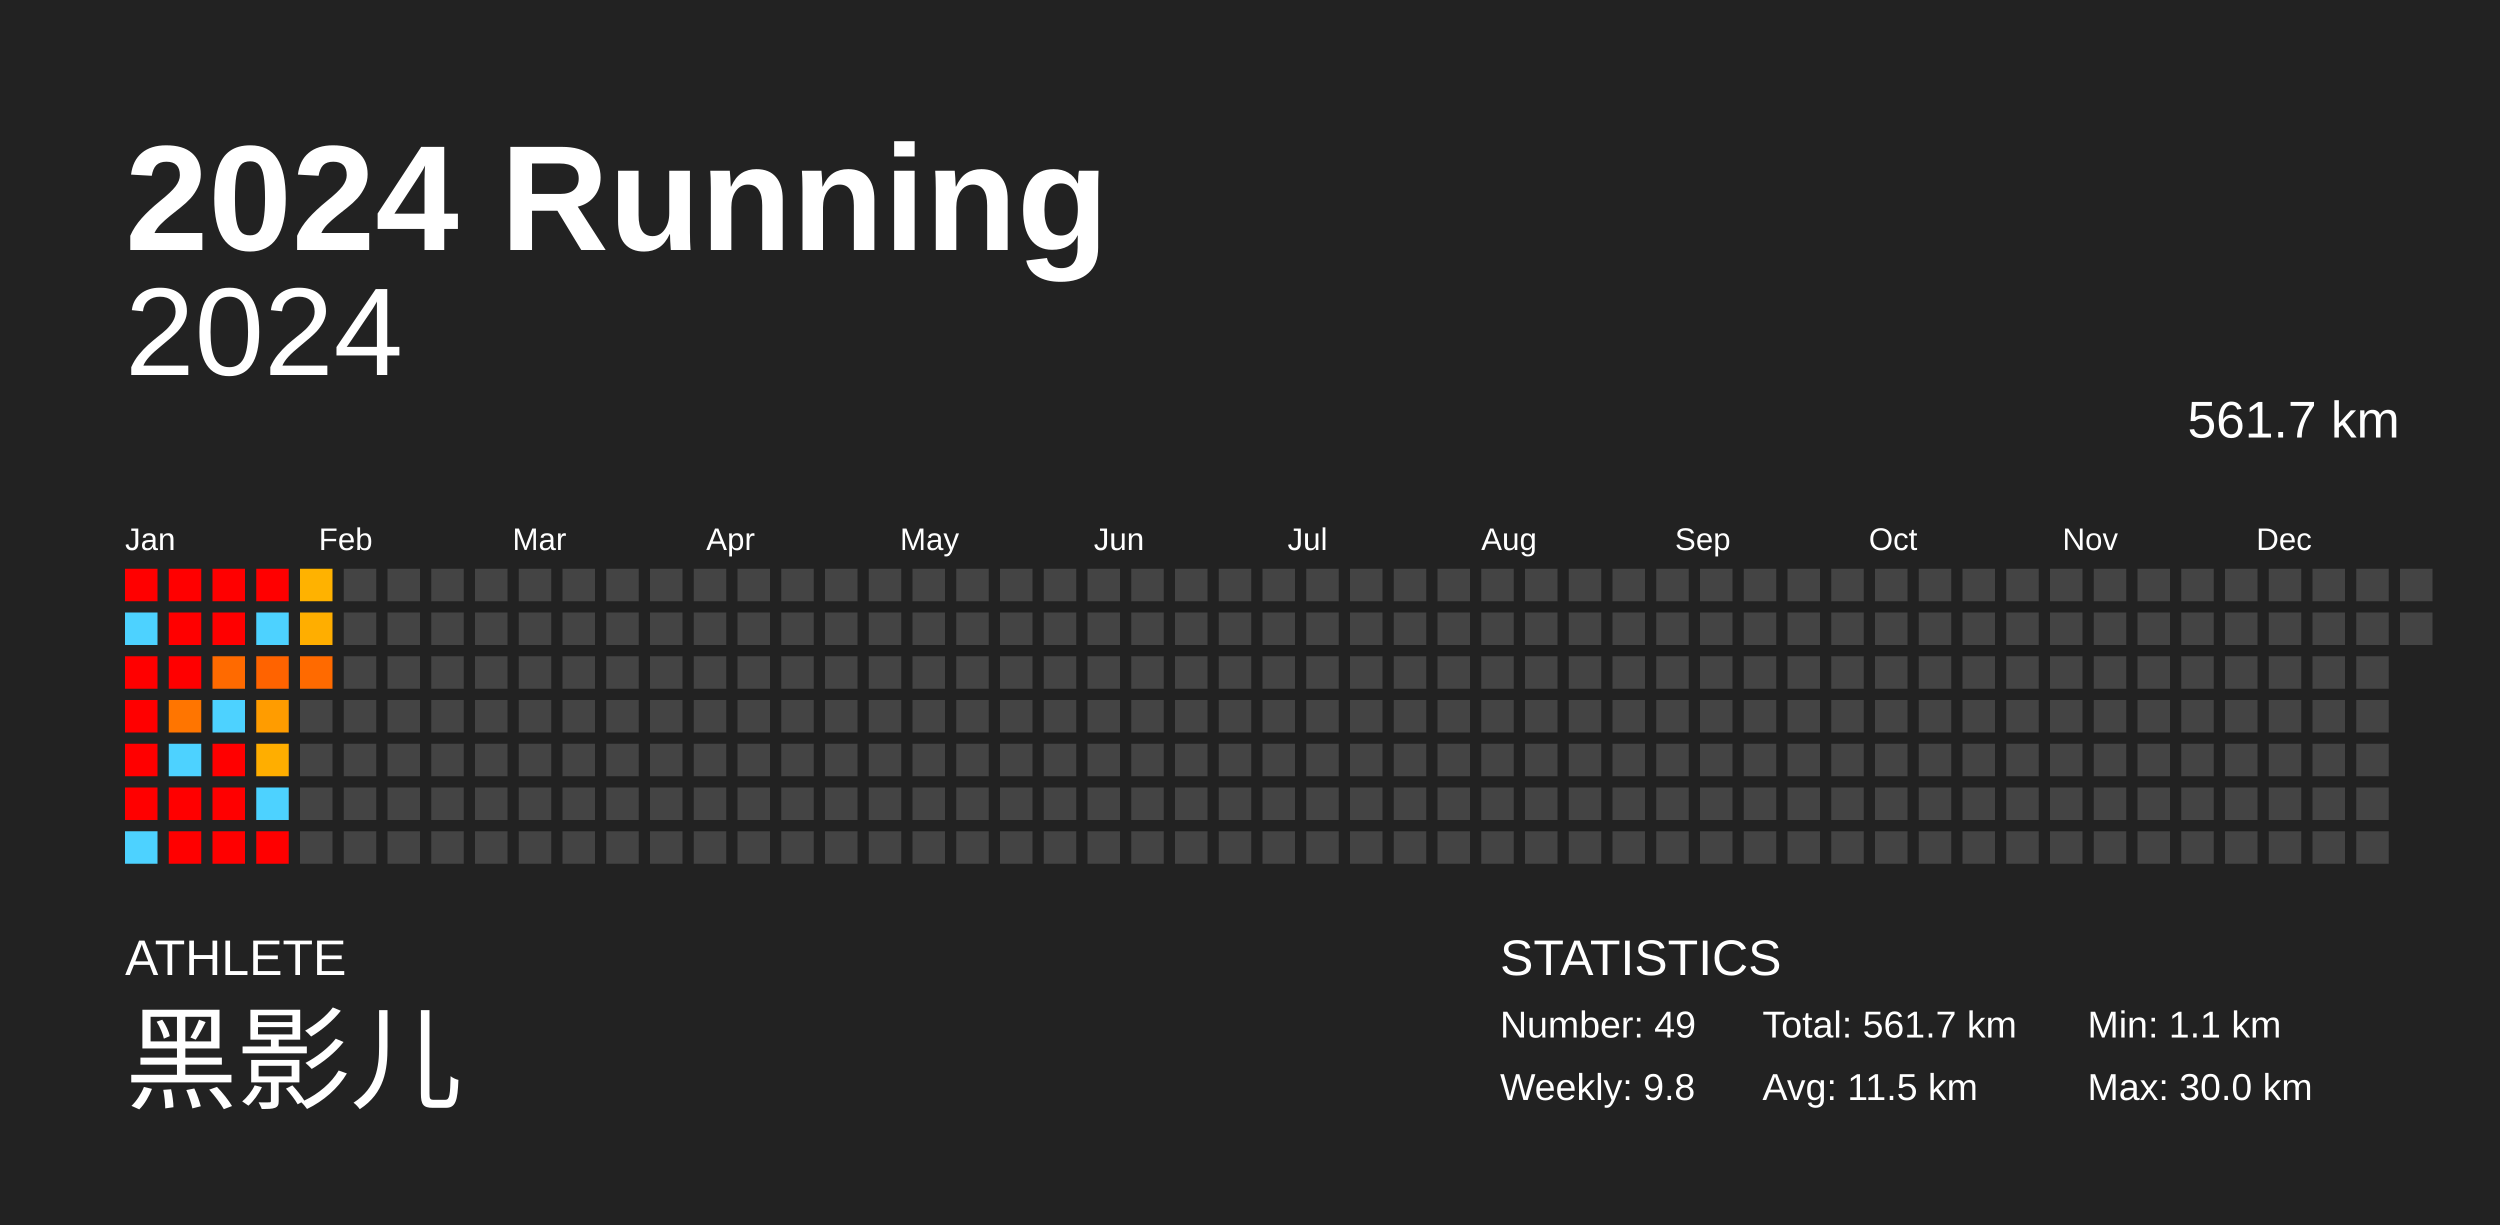
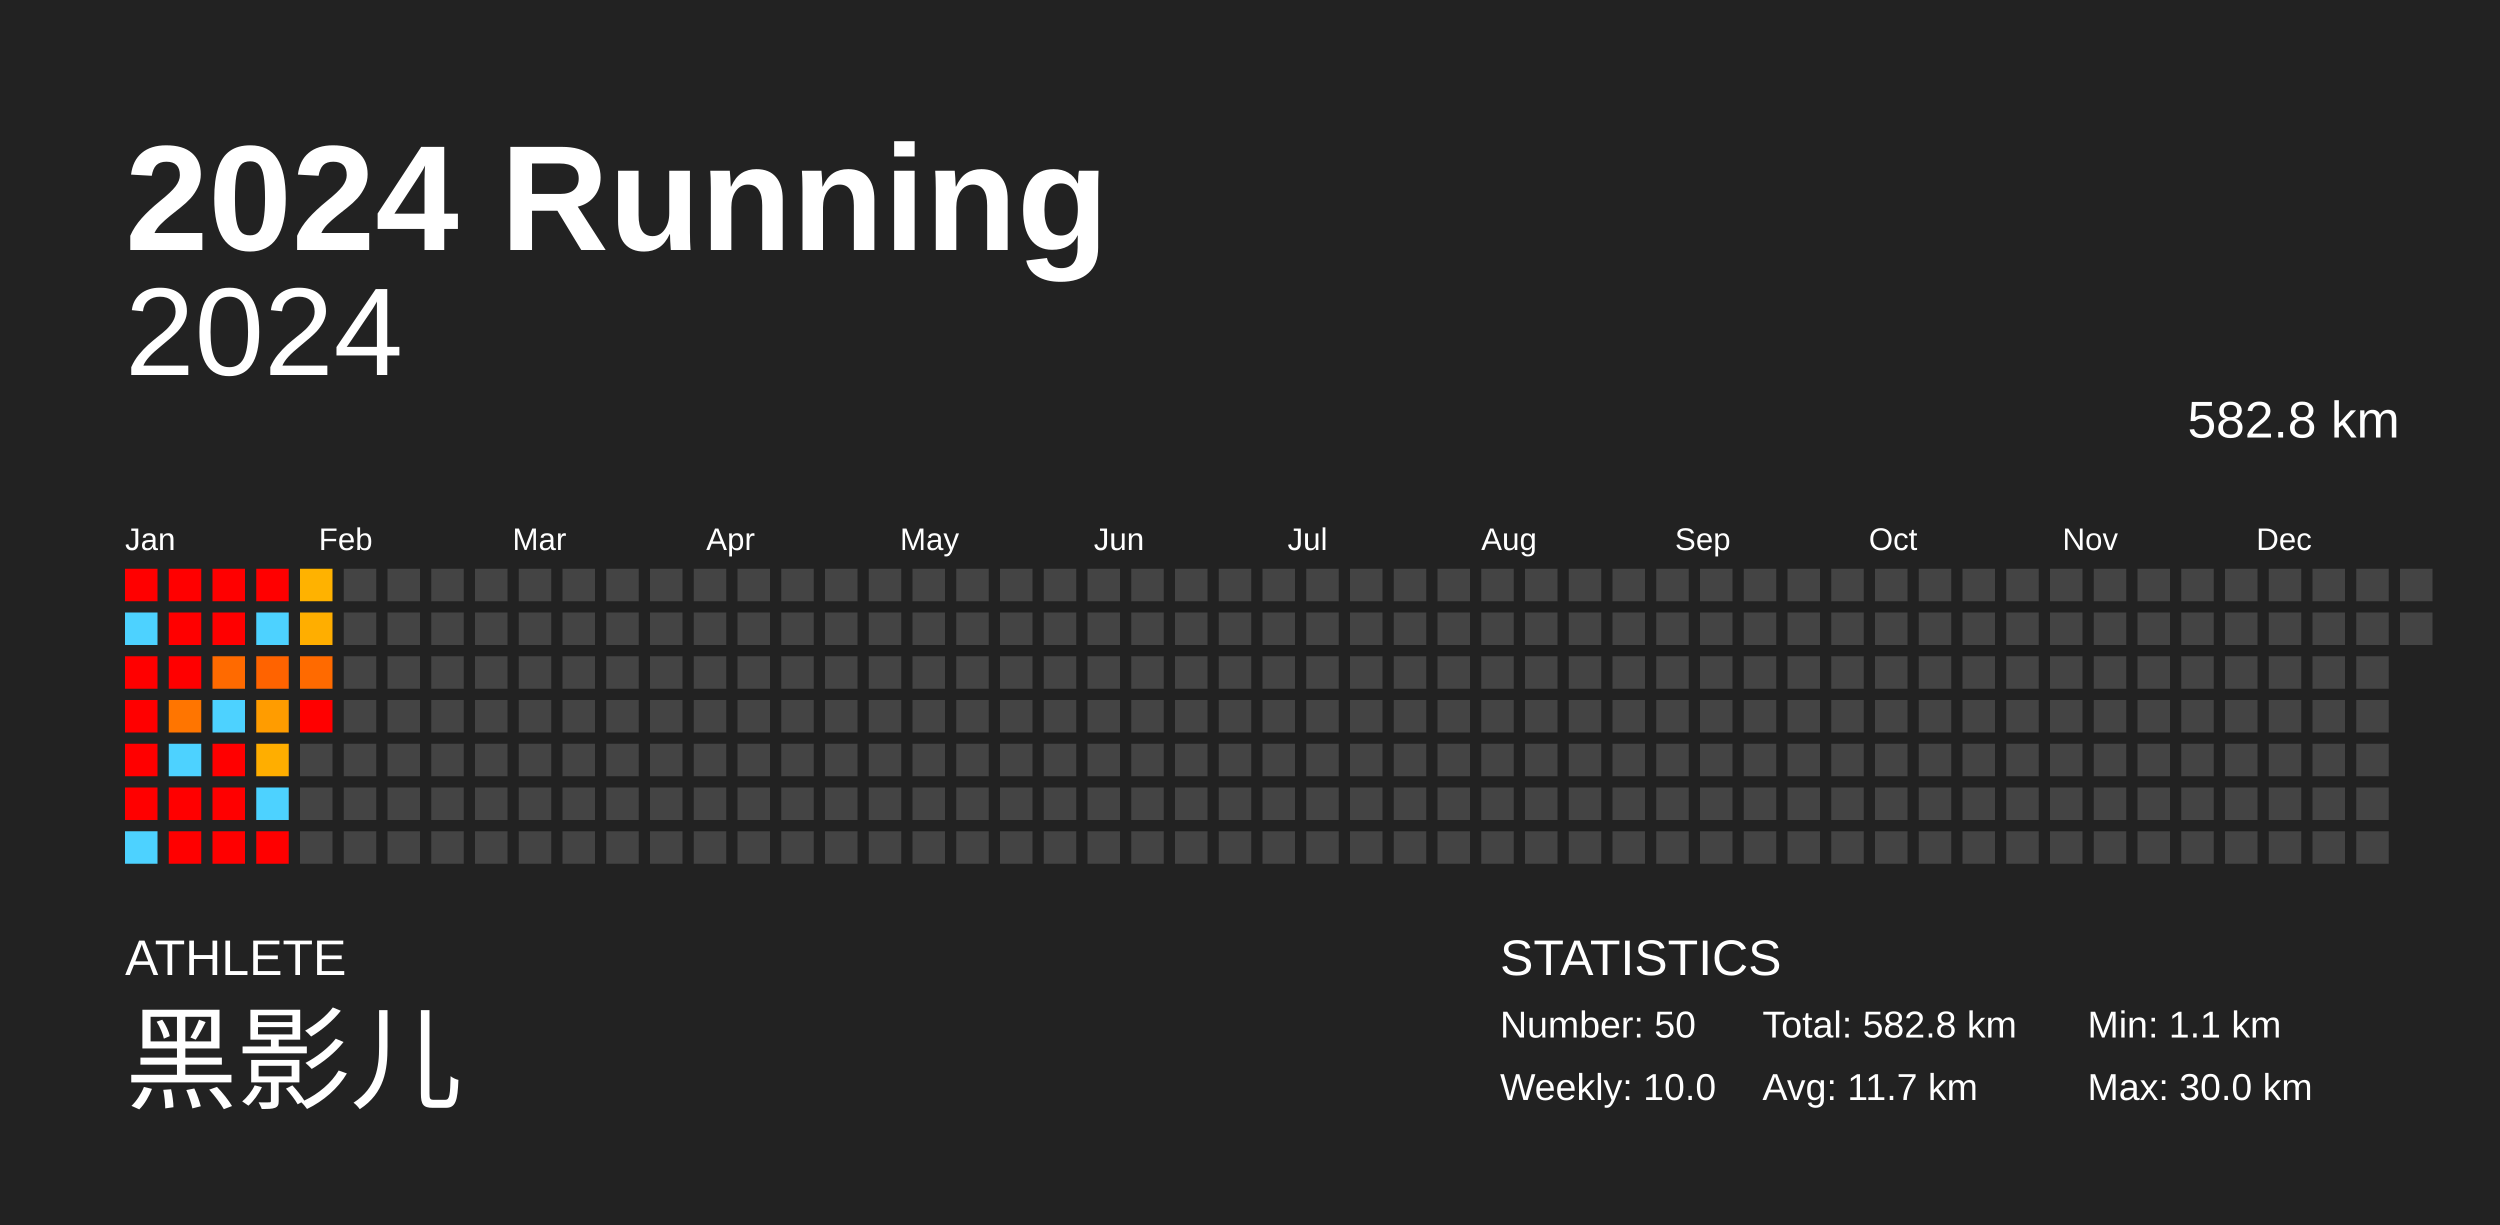
<svg xmlns="http://www.w3.org/2000/svg" baseProfile="full" height="98mm" version="1.1" viewBox="0,0,200,98" width="200mm">
  <defs />
  <rect fill="#222222" height="98" width="200" x="0" y="0" />
  <text fill="#FFFFFF" style="font-size:12px; font-family:Arial; font-weight:bold;" x="10" y="20">2024 Running</text>
  <text fill="#FFFFFF" style="font-size:4px; font-family:Arial" x="10" y="78">ATHLETE</text>
  <text fill="#FFFFFF" style="font-size:9px; font-family:Arial" x="10" y="88">黑影儿</text>
  <text fill="#FFFFFF" style="font-size:4px; font-family:Arial" x="120" y="78">STATISTICS</text>
-   <text fill="#FFFFFF" style="font-size:3px; font-family:Arial" x="120" y="83">Number: 49</text>
-   <text fill="#FFFFFF" style="font-size:3px; font-family:Arial" x="120" y="88">Weekly: 9.8</text>
-   <text fill="#FFFFFF" style="font-size:3px; font-family:Arial" x="141" y="83">Total: 561.7 km</text>
-   <text fill="#FFFFFF" style="font-size:3px; font-family:Arial" x="141" y="88">Avg: 11.5 km</text>
+   <text fill="#FFFFFF" style="font-size:3px; font-family:Arial" x="120" y="83">Number: 50</text>
+   <text fill="#FFFFFF" style="font-size:3px; font-family:Arial" x="120" y="88">Weekly: 10.0</text>
+   <text fill="#FFFFFF" style="font-size:3px; font-family:Arial" x="141" y="83">Total: 582.8 km</text>
+   <text fill="#FFFFFF" style="font-size:3px; font-family:Arial" x="141" y="88">Avg: 11.7 km</text>
  <text fill="#FFFFFF" style="font-size:3px; font-family:Arial" x="167" y="83">Min: 1.1 km</text>
  <text fill="#FFFFFF" style="font-size:3px; font-family:Arial" x="167" y="88">Max: 30.0 km</text>
  <text alignment-baseline="hanging" fill="#FFFFFF" style="font-size:10.0px; font-family:Arial;" x="10" y="30">2024</text>
-   <text alignment-baseline="hanging" fill="#FFFFFF" style="font-size:4.125px; font-family:Arial;" x="175" y="35">561.7 km</text>
+   <text alignment-baseline="hanging" fill="#FFFFFF" style="font-size:4.125px; font-family:Arial;" x="175" y="35">582.8 km</text>
  <text fill="#FFFFFF" style="font-size:2.5px; font-family:Arial" x="10.0" y="44">Jan</text>
  <text fill="#FFFFFF" style="font-size:2.5px; font-family:Arial" x="25.5" y="44">Feb</text>
  <text fill="#FFFFFF" style="font-size:2.5px; font-family:Arial" x="41.0" y="44">Mar</text>
  <text fill="#FFFFFF" style="font-size:2.5px; font-family:Arial" x="56.5" y="44">Apr</text>
  <text fill="#FFFFFF" style="font-size:2.5px; font-family:Arial" x="72.0" y="44">May</text>
  <text fill="#FFFFFF" style="font-size:2.5px; font-family:Arial" x="87.5" y="44">Jun</text>
  <text fill="#FFFFFF" style="font-size:2.5px; font-family:Arial" x="103.0" y="44">Jul</text>
  <text fill="#FFFFFF" style="font-size:2.5px; font-family:Arial" x="118.5" y="44">Aug</text>
  <text fill="#FFFFFF" style="font-size:2.5px; font-family:Arial" x="134.0" y="44">Sep</text>
  <text fill="#FFFFFF" style="font-size:2.5px; font-family:Arial" x="149.5" y="44">Oct</text>
  <text fill="#FFFFFF" style="font-size:2.5px; font-family:Arial" x="165.0" y="44">Nov</text>
  <text fill="#FFFFFF" style="font-size:2.5px; font-family:Arial" x="180.5" y="44">Dec</text>
  <rect fill="red" height="2.6" width="2.6" x="10.0" y="45.5" />
  <rect fill="#4dd2ff" height="2.6" width="2.6" x="10.0" y="49.0" />
  <rect fill="red" height="2.6" width="2.6" x="10.0" y="52.5" />
  <rect fill="red" height="2.6" width="2.6" x="10.0" y="56.0" />
  <rect fill="red" height="2.6" width="2.6" x="10.0" y="59.5" />
  <rect fill="red" height="2.6" width="2.6" x="10.0" y="63.0" />
  <rect fill="#4dd2ff" height="2.6" width="2.6" x="10.0" y="66.5" />
  <rect fill="red" height="2.6" width="2.6" x="13.5" y="45.5" />
  <rect fill="red" height="2.6" width="2.6" x="13.5" y="49.0" />
  <rect fill="red" height="2.6" width="2.6" x="13.5" y="52.5" />
  <rect fill="#ff7500" height="2.6" width="2.6" x="13.5" y="56.0" />
  <rect fill="#4dd2ff" height="2.6" width="2.6" x="13.5" y="59.5" />
  <rect fill="red" height="2.6" width="2.6" x="13.5" y="63.0" />
  <rect fill="red" height="2.6" width="2.6" x="13.5" y="66.5" />
  <rect fill="red" height="2.6" width="2.6" x="17.0" y="45.5" />
  <rect fill="red" height="2.6" width="2.6" x="17.0" y="49.0" />
  <rect fill="#ff6a00" height="2.6" width="2.6" x="17.0" y="52.5" />
  <rect fill="#4dd2ff" height="2.6" width="2.6" x="17.0" y="56.0" />
  <rect fill="red" height="2.6" width="2.6" x="17.0" y="59.5" />
  <rect fill="red" height="2.6" width="2.6" x="17.0" y="63.0" />
  <rect fill="red" height="2.6" width="2.6" x="17.0" y="66.5" />
  <rect fill="red" height="2.6" width="2.6" x="20.5" y="45.5" />
  <rect fill="#4dd2ff" height="2.6" width="2.6" x="20.5" y="49.0" />
  <rect fill="#ff6300" height="2.6" width="2.6" x="20.5" y="52.5" />
  <rect fill="#ff9c00" height="2.6" width="2.6" x="20.5" y="56.0" />
  <rect fill="#ffae00" height="2.6" width="2.6" x="20.5" y="59.5" />
  <rect fill="#4dd2ff" height="2.6" width="2.6" x="20.5" y="63.0" />
  <rect fill="red" height="2.6" width="2.6" x="20.5" y="66.5" />
  <rect fill="#ffb200" height="2.6" width="2.6" x="24.0" y="45.5" />
  <rect fill="#ffae00" height="2.6" width="2.6" x="24.0" y="49.0" />
  <rect fill="#ff6a00" height="2.6" width="2.6" x="24.0" y="52.5" />
-   <rect fill="#444444" height="2.6" width="2.6" x="24.0" y="56.0" />
+   <rect fill="red" height="2.6" width="2.6" x="24.0" y="56.0" />
  <rect fill="#444444" height="2.6" width="2.6" x="24.0" y="59.5" />
  <rect fill="#444444" height="2.6" width="2.6" x="24.0" y="63.0" />
  <rect fill="#444444" height="2.6" width="2.6" x="24.0" y="66.5" />
  <rect fill="#444444" height="2.6" width="2.6" x="27.5" y="45.5" />
  <rect fill="#444444" height="2.6" width="2.6" x="27.5" y="49.0" />
  <rect fill="#444444" height="2.6" width="2.6" x="27.5" y="52.5" />
  <rect fill="#444444" height="2.6" width="2.6" x="27.5" y="56.0" />
  <rect fill="#444444" height="2.6" width="2.6" x="27.5" y="59.5" />
  <rect fill="#444444" height="2.6" width="2.6" x="27.5" y="63.0" />
  <rect fill="#444444" height="2.6" width="2.6" x="27.5" y="66.5" />
  <rect fill="#444444" height="2.6" width="2.6" x="31.0" y="45.5" />
  <rect fill="#444444" height="2.6" width="2.6" x="31.0" y="49.0" />
  <rect fill="#444444" height="2.6" width="2.6" x="31.0" y="52.5" />
  <rect fill="#444444" height="2.6" width="2.6" x="31.0" y="56.0" />
  <rect fill="#444444" height="2.6" width="2.6" x="31.0" y="59.5" />
  <rect fill="#444444" height="2.6" width="2.6" x="31.0" y="63.0" />
  <rect fill="#444444" height="2.6" width="2.6" x="31.0" y="66.5" />
  <rect fill="#444444" height="2.6" width="2.6" x="34.5" y="45.5" />
  <rect fill="#444444" height="2.6" width="2.6" x="34.5" y="49.0" />
  <rect fill="#444444" height="2.6" width="2.6" x="34.5" y="52.5" />
  <rect fill="#444444" height="2.6" width="2.6" x="34.5" y="56.0" />
  <rect fill="#444444" height="2.6" width="2.6" x="34.5" y="59.5" />
  <rect fill="#444444" height="2.6" width="2.6" x="34.5" y="63.0" />
  <rect fill="#444444" height="2.6" width="2.6" x="34.5" y="66.5" />
  <rect fill="#444444" height="2.6" width="2.6" x="38.0" y="45.5" />
  <rect fill="#444444" height="2.6" width="2.6" x="38.0" y="49.0" />
  <rect fill="#444444" height="2.6" width="2.6" x="38.0" y="52.5" />
  <rect fill="#444444" height="2.6" width="2.6" x="38.0" y="56.0" />
  <rect fill="#444444" height="2.6" width="2.6" x="38.0" y="59.5" />
  <rect fill="#444444" height="2.6" width="2.6" x="38.0" y="63.0" />
  <rect fill="#444444" height="2.6" width="2.6" x="38.0" y="66.5" />
  <rect fill="#444444" height="2.6" width="2.6" x="41.5" y="45.5" />
  <rect fill="#444444" height="2.6" width="2.6" x="41.5" y="49.0" />
  <rect fill="#444444" height="2.6" width="2.6" x="41.5" y="52.5" />
  <rect fill="#444444" height="2.6" width="2.6" x="41.5" y="56.0" />
  <rect fill="#444444" height="2.6" width="2.6" x="41.5" y="59.5" />
  <rect fill="#444444" height="2.6" width="2.6" x="41.5" y="63.0" />
  <rect fill="#444444" height="2.6" width="2.6" x="41.5" y="66.5" />
  <rect fill="#444444" height="2.6" width="2.6" x="45.0" y="45.5" />
  <rect fill="#444444" height="2.6" width="2.6" x="45.0" y="49.0" />
  <rect fill="#444444" height="2.6" width="2.6" x="45.0" y="52.5" />
  <rect fill="#444444" height="2.6" width="2.6" x="45.0" y="56.0" />
  <rect fill="#444444" height="2.6" width="2.6" x="45.0" y="59.5" />
  <rect fill="#444444" height="2.6" width="2.6" x="45.0" y="63.0" />
  <rect fill="#444444" height="2.6" width="2.6" x="45.0" y="66.5" />
  <rect fill="#444444" height="2.6" width="2.6" x="48.5" y="45.5" />
  <rect fill="#444444" height="2.6" width="2.6" x="48.5" y="49.0" />
  <rect fill="#444444" height="2.6" width="2.6" x="48.5" y="52.5" />
  <rect fill="#444444" height="2.6" width="2.6" x="48.5" y="56.0" />
  <rect fill="#444444" height="2.6" width="2.6" x="48.5" y="59.5" />
  <rect fill="#444444" height="2.6" width="2.6" x="48.5" y="63.0" />
  <rect fill="#444444" height="2.6" width="2.6" x="48.5" y="66.5" />
  <rect fill="#444444" height="2.6" width="2.6" x="52.0" y="45.5" />
  <rect fill="#444444" height="2.6" width="2.6" x="52.0" y="49.0" />
  <rect fill="#444444" height="2.6" width="2.6" x="52.0" y="52.5" />
  <rect fill="#444444" height="2.6" width="2.6" x="52.0" y="56.0" />
  <rect fill="#444444" height="2.6" width="2.6" x="52.0" y="59.5" />
  <rect fill="#444444" height="2.6" width="2.6" x="52.0" y="63.0" />
  <rect fill="#444444" height="2.6" width="2.6" x="52.0" y="66.5" />
  <rect fill="#444444" height="2.6" width="2.6" x="55.5" y="45.5" />
  <rect fill="#444444" height="2.6" width="2.6" x="55.5" y="49.0" />
  <rect fill="#444444" height="2.6" width="2.6" x="55.5" y="52.5" />
  <rect fill="#444444" height="2.6" width="2.6" x="55.5" y="56.0" />
  <rect fill="#444444" height="2.6" width="2.6" x="55.5" y="59.5" />
  <rect fill="#444444" height="2.6" width="2.6" x="55.5" y="63.0" />
  <rect fill="#444444" height="2.6" width="2.6" x="55.5" y="66.5" />
  <rect fill="#444444" height="2.6" width="2.6" x="59.0" y="45.5" />
  <rect fill="#444444" height="2.6" width="2.6" x="59.0" y="49.0" />
  <rect fill="#444444" height="2.6" width="2.6" x="59.0" y="52.5" />
  <rect fill="#444444" height="2.6" width="2.6" x="59.0" y="56.0" />
  <rect fill="#444444" height="2.6" width="2.6" x="59.0" y="59.5" />
  <rect fill="#444444" height="2.6" width="2.6" x="59.0" y="63.0" />
  <rect fill="#444444" height="2.6" width="2.6" x="59.0" y="66.5" />
  <rect fill="#444444" height="2.6" width="2.6" x="62.5" y="45.5" />
  <rect fill="#444444" height="2.6" width="2.6" x="62.5" y="49.0" />
  <rect fill="#444444" height="2.6" width="2.6" x="62.5" y="52.5" />
  <rect fill="#444444" height="2.6" width="2.6" x="62.5" y="56.0" />
  <rect fill="#444444" height="2.6" width="2.6" x="62.5" y="59.5" />
  <rect fill="#444444" height="2.6" width="2.6" x="62.5" y="63.0" />
  <rect fill="#444444" height="2.6" width="2.6" x="62.5" y="66.5" />
  <rect fill="#444444" height="2.6" width="2.6" x="66.0" y="45.5" />
  <rect fill="#444444" height="2.6" width="2.6" x="66.0" y="49.0" />
  <rect fill="#444444" height="2.6" width="2.6" x="66.0" y="52.5" />
  <rect fill="#444444" height="2.6" width="2.6" x="66.0" y="56.0" />
  <rect fill="#444444" height="2.6" width="2.6" x="66.0" y="59.5" />
  <rect fill="#444444" height="2.6" width="2.6" x="66.0" y="63.0" />
  <rect fill="#444444" height="2.6" width="2.6" x="66.0" y="66.5" />
  <rect fill="#444444" height="2.6" width="2.6" x="69.5" y="45.5" />
  <rect fill="#444444" height="2.6" width="2.6" x="69.5" y="49.0" />
  <rect fill="#444444" height="2.6" width="2.6" x="69.5" y="52.5" />
  <rect fill="#444444" height="2.6" width="2.6" x="69.5" y="56.0" />
  <rect fill="#444444" height="2.6" width="2.6" x="69.5" y="59.5" />
  <rect fill="#444444" height="2.6" width="2.6" x="69.5" y="63.0" />
  <rect fill="#444444" height="2.6" width="2.6" x="69.5" y="66.5" />
  <rect fill="#444444" height="2.6" width="2.6" x="73.0" y="45.5" />
  <rect fill="#444444" height="2.6" width="2.6" x="73.0" y="49.0" />
  <rect fill="#444444" height="2.6" width="2.6" x="73.0" y="52.5" />
  <rect fill="#444444" height="2.6" width="2.6" x="73.0" y="56.0" />
  <rect fill="#444444" height="2.6" width="2.6" x="73.0" y="59.5" />
  <rect fill="#444444" height="2.6" width="2.6" x="73.0" y="63.0" />
  <rect fill="#444444" height="2.6" width="2.6" x="73.0" y="66.5" />
  <rect fill="#444444" height="2.6" width="2.6" x="76.5" y="45.5" />
  <rect fill="#444444" height="2.6" width="2.6" x="76.5" y="49.0" />
  <rect fill="#444444" height="2.6" width="2.6" x="76.5" y="52.5" />
  <rect fill="#444444" height="2.6" width="2.6" x="76.5" y="56.0" />
  <rect fill="#444444" height="2.6" width="2.6" x="76.5" y="59.5" />
  <rect fill="#444444" height="2.6" width="2.6" x="76.5" y="63.0" />
  <rect fill="#444444" height="2.6" width="2.6" x="76.5" y="66.5" />
  <rect fill="#444444" height="2.6" width="2.6" x="80.0" y="45.5" />
  <rect fill="#444444" height="2.6" width="2.6" x="80.0" y="49.0" />
  <rect fill="#444444" height="2.6" width="2.6" x="80.0" y="52.5" />
  <rect fill="#444444" height="2.6" width="2.6" x="80.0" y="56.0" />
  <rect fill="#444444" height="2.6" width="2.6" x="80.0" y="59.5" />
  <rect fill="#444444" height="2.6" width="2.6" x="80.0" y="63.0" />
  <rect fill="#444444" height="2.6" width="2.6" x="80.0" y="66.5" />
  <rect fill="#444444" height="2.6" width="2.6" x="83.5" y="45.5" />
  <rect fill="#444444" height="2.6" width="2.6" x="83.5" y="49.0" />
  <rect fill="#444444" height="2.6" width="2.6" x="83.5" y="52.5" />
  <rect fill="#444444" height="2.6" width="2.6" x="83.5" y="56.0" />
  <rect fill="#444444" height="2.6" width="2.6" x="83.5" y="59.5" />
  <rect fill="#444444" height="2.6" width="2.6" x="83.5" y="63.0" />
  <rect fill="#444444" height="2.6" width="2.6" x="83.5" y="66.5" />
  <rect fill="#444444" height="2.6" width="2.6" x="87.0" y="45.5" />
  <rect fill="#444444" height="2.6" width="2.6" x="87.0" y="49.0" />
  <rect fill="#444444" height="2.6" width="2.6" x="87.0" y="52.5" />
  <rect fill="#444444" height="2.6" width="2.6" x="87.0" y="56.0" />
  <rect fill="#444444" height="2.6" width="2.6" x="87.0" y="59.5" />
  <rect fill="#444444" height="2.6" width="2.6" x="87.0" y="63.0" />
  <rect fill="#444444" height="2.6" width="2.6" x="87.0" y="66.5" />
  <rect fill="#444444" height="2.6" width="2.6" x="90.5" y="45.5" />
  <rect fill="#444444" height="2.6" width="2.6" x="90.5" y="49.0" />
  <rect fill="#444444" height="2.6" width="2.6" x="90.5" y="52.5" />
  <rect fill="#444444" height="2.6" width="2.6" x="90.5" y="56.0" />
  <rect fill="#444444" height="2.6" width="2.6" x="90.5" y="59.5" />
  <rect fill="#444444" height="2.6" width="2.6" x="90.5" y="63.0" />
  <rect fill="#444444" height="2.6" width="2.6" x="90.5" y="66.5" />
  <rect fill="#444444" height="2.6" width="2.6" x="94.0" y="45.5" />
  <rect fill="#444444" height="2.6" width="2.6" x="94.0" y="49.0" />
  <rect fill="#444444" height="2.6" width="2.6" x="94.0" y="52.5" />
  <rect fill="#444444" height="2.6" width="2.6" x="94.0" y="56.0" />
  <rect fill="#444444" height="2.6" width="2.6" x="94.0" y="59.5" />
  <rect fill="#444444" height="2.6" width="2.6" x="94.0" y="63.0" />
  <rect fill="#444444" height="2.6" width="2.6" x="94.0" y="66.5" />
  <rect fill="#444444" height="2.6" width="2.6" x="97.5" y="45.5" />
  <rect fill="#444444" height="2.6" width="2.6" x="97.5" y="49.0" />
  <rect fill="#444444" height="2.6" width="2.6" x="97.5" y="52.5" />
  <rect fill="#444444" height="2.6" width="2.6" x="97.5" y="56.0" />
  <rect fill="#444444" height="2.6" width="2.6" x="97.5" y="59.5" />
  <rect fill="#444444" height="2.6" width="2.6" x="97.5" y="63.0" />
  <rect fill="#444444" height="2.6" width="2.6" x="97.5" y="66.5" />
  <rect fill="#444444" height="2.6" width="2.6" x="101.0" y="45.5" />
  <rect fill="#444444" height="2.6" width="2.6" x="101.0" y="49.0" />
  <rect fill="#444444" height="2.6" width="2.6" x="101.0" y="52.5" />
  <rect fill="#444444" height="2.6" width="2.6" x="101.0" y="56.0" />
  <rect fill="#444444" height="2.6" width="2.6" x="101.0" y="59.5" />
  <rect fill="#444444" height="2.6" width="2.6" x="101.0" y="63.0" />
  <rect fill="#444444" height="2.6" width="2.6" x="101.0" y="66.5" />
  <rect fill="#444444" height="2.6" width="2.6" x="104.5" y="45.5" />
  <rect fill="#444444" height="2.6" width="2.6" x="104.5" y="49.0" />
  <rect fill="#444444" height="2.6" width="2.6" x="104.5" y="52.5" />
  <rect fill="#444444" height="2.6" width="2.6" x="104.5" y="56.0" />
  <rect fill="#444444" height="2.6" width="2.6" x="104.5" y="59.5" />
  <rect fill="#444444" height="2.6" width="2.6" x="104.5" y="63.0" />
  <rect fill="#444444" height="2.6" width="2.6" x="104.5" y="66.5" />
  <rect fill="#444444" height="2.6" width="2.6" x="108.0" y="45.5" />
  <rect fill="#444444" height="2.6" width="2.6" x="108.0" y="49.0" />
  <rect fill="#444444" height="2.6" width="2.6" x="108.0" y="52.5" />
  <rect fill="#444444" height="2.6" width="2.6" x="108.0" y="56.0" />
  <rect fill="#444444" height="2.6" width="2.6" x="108.0" y="59.5" />
  <rect fill="#444444" height="2.6" width="2.6" x="108.0" y="63.0" />
  <rect fill="#444444" height="2.6" width="2.6" x="108.0" y="66.5" />
  <rect fill="#444444" height="2.6" width="2.6" x="111.5" y="45.5" />
  <rect fill="#444444" height="2.6" width="2.6" x="111.5" y="49.0" />
  <rect fill="#444444" height="2.6" width="2.6" x="111.5" y="52.5" />
  <rect fill="#444444" height="2.6" width="2.6" x="111.5" y="56.0" />
  <rect fill="#444444" height="2.6" width="2.6" x="111.5" y="59.5" />
  <rect fill="#444444" height="2.6" width="2.6" x="111.5" y="63.0" />
  <rect fill="#444444" height="2.6" width="2.6" x="111.5" y="66.5" />
  <rect fill="#444444" height="2.6" width="2.6" x="115.0" y="45.5" />
  <rect fill="#444444" height="2.6" width="2.6" x="115.0" y="49.0" />
  <rect fill="#444444" height="2.6" width="2.6" x="115.0" y="52.5" />
  <rect fill="#444444" height="2.6" width="2.6" x="115.0" y="56.0" />
  <rect fill="#444444" height="2.6" width="2.6" x="115.0" y="59.5" />
  <rect fill="#444444" height="2.6" width="2.6" x="115.0" y="63.0" />
  <rect fill="#444444" height="2.6" width="2.6" x="115.0" y="66.5" />
  <rect fill="#444444" height="2.6" width="2.6" x="118.5" y="45.5" />
  <rect fill="#444444" height="2.6" width="2.6" x="118.5" y="49.0" />
  <rect fill="#444444" height="2.6" width="2.6" x="118.5" y="52.5" />
  <rect fill="#444444" height="2.6" width="2.6" x="118.5" y="56.0" />
  <rect fill="#444444" height="2.6" width="2.6" x="118.5" y="59.5" />
  <rect fill="#444444" height="2.6" width="2.6" x="118.5" y="63.0" />
  <rect fill="#444444" height="2.6" width="2.6" x="118.5" y="66.5" />
  <rect fill="#444444" height="2.6" width="2.6" x="122.0" y="45.5" />
  <rect fill="#444444" height="2.6" width="2.6" x="122.0" y="49.0" />
  <rect fill="#444444" height="2.6" width="2.6" x="122.0" y="52.5" />
  <rect fill="#444444" height="2.6" width="2.6" x="122.0" y="56.0" />
  <rect fill="#444444" height="2.6" width="2.6" x="122.0" y="59.5" />
  <rect fill="#444444" height="2.6" width="2.6" x="122.0" y="63.0" />
  <rect fill="#444444" height="2.6" width="2.6" x="122.0" y="66.5" />
  <rect fill="#444444" height="2.6" width="2.6" x="125.5" y="45.5" />
  <rect fill="#444444" height="2.6" width="2.6" x="125.5" y="49.0" />
  <rect fill="#444444" height="2.6" width="2.6" x="125.5" y="52.5" />
  <rect fill="#444444" height="2.6" width="2.6" x="125.5" y="56.0" />
  <rect fill="#444444" height="2.6" width="2.6" x="125.5" y="59.5" />
  <rect fill="#444444" height="2.6" width="2.6" x="125.5" y="63.0" />
  <rect fill="#444444" height="2.6" width="2.6" x="125.5" y="66.5" />
  <rect fill="#444444" height="2.6" width="2.6" x="129.0" y="45.5" />
  <rect fill="#444444" height="2.6" width="2.6" x="129.0" y="49.0" />
  <rect fill="#444444" height="2.6" width="2.6" x="129.0" y="52.5" />
  <rect fill="#444444" height="2.6" width="2.6" x="129.0" y="56.0" />
  <rect fill="#444444" height="2.6" width="2.6" x="129.0" y="59.5" />
  <rect fill="#444444" height="2.6" width="2.6" x="129.0" y="63.0" />
  <rect fill="#444444" height="2.6" width="2.6" x="129.0" y="66.5" />
  <rect fill="#444444" height="2.6" width="2.6" x="132.5" y="45.5" />
  <rect fill="#444444" height="2.6" width="2.6" x="132.5" y="49.0" />
  <rect fill="#444444" height="2.6" width="2.6" x="132.5" y="52.5" />
  <rect fill="#444444" height="2.6" width="2.6" x="132.5" y="56.0" />
  <rect fill="#444444" height="2.6" width="2.6" x="132.5" y="59.5" />
  <rect fill="#444444" height="2.6" width="2.6" x="132.5" y="63.0" />
  <rect fill="#444444" height="2.6" width="2.6" x="132.5" y="66.5" />
  <rect fill="#444444" height="2.6" width="2.6" x="136.0" y="45.5" />
  <rect fill="#444444" height="2.6" width="2.6" x="136.0" y="49.0" />
  <rect fill="#444444" height="2.6" width="2.6" x="136.0" y="52.5" />
  <rect fill="#444444" height="2.6" width="2.6" x="136.0" y="56.0" />
  <rect fill="#444444" height="2.6" width="2.6" x="136.0" y="59.5" />
  <rect fill="#444444" height="2.6" width="2.6" x="136.0" y="63.0" />
  <rect fill="#444444" height="2.6" width="2.6" x="136.0" y="66.5" />
  <rect fill="#444444" height="2.6" width="2.6" x="139.5" y="45.5" />
  <rect fill="#444444" height="2.6" width="2.6" x="139.5" y="49.0" />
  <rect fill="#444444" height="2.6" width="2.6" x="139.5" y="52.5" />
  <rect fill="#444444" height="2.6" width="2.6" x="139.5" y="56.0" />
  <rect fill="#444444" height="2.6" width="2.6" x="139.5" y="59.5" />
  <rect fill="#444444" height="2.6" width="2.6" x="139.5" y="63.0" />
  <rect fill="#444444" height="2.6" width="2.6" x="139.5" y="66.5" />
  <rect fill="#444444" height="2.6" width="2.6" x="143.0" y="45.5" />
  <rect fill="#444444" height="2.6" width="2.6" x="143.0" y="49.0" />
  <rect fill="#444444" height="2.6" width="2.6" x="143.0" y="52.5" />
  <rect fill="#444444" height="2.6" width="2.6" x="143.0" y="56.0" />
  <rect fill="#444444" height="2.6" width="2.6" x="143.0" y="59.5" />
  <rect fill="#444444" height="2.6" width="2.6" x="143.0" y="63.0" />
  <rect fill="#444444" height="2.6" width="2.6" x="143.0" y="66.5" />
  <rect fill="#444444" height="2.6" width="2.6" x="146.5" y="45.5" />
  <rect fill="#444444" height="2.6" width="2.6" x="146.5" y="49.0" />
  <rect fill="#444444" height="2.6" width="2.6" x="146.5" y="52.5" />
  <rect fill="#444444" height="2.6" width="2.6" x="146.5" y="56.0" />
  <rect fill="#444444" height="2.6" width="2.6" x="146.5" y="59.5" />
  <rect fill="#444444" height="2.6" width="2.6" x="146.5" y="63.0" />
  <rect fill="#444444" height="2.6" width="2.6" x="146.5" y="66.5" />
  <rect fill="#444444" height="2.6" width="2.6" x="150.0" y="45.5" />
  <rect fill="#444444" height="2.6" width="2.6" x="150.0" y="49.0" />
  <rect fill="#444444" height="2.6" width="2.6" x="150.0" y="52.5" />
  <rect fill="#444444" height="2.6" width="2.6" x="150.0" y="56.0" />
  <rect fill="#444444" height="2.6" width="2.6" x="150.0" y="59.5" />
  <rect fill="#444444" height="2.6" width="2.6" x="150.0" y="63.0" />
  <rect fill="#444444" height="2.6" width="2.6" x="150.0" y="66.5" />
  <rect fill="#444444" height="2.6" width="2.6" x="153.5" y="45.5" />
  <rect fill="#444444" height="2.6" width="2.6" x="153.5" y="49.0" />
  <rect fill="#444444" height="2.6" width="2.6" x="153.5" y="52.5" />
  <rect fill="#444444" height="2.6" width="2.6" x="153.5" y="56.0" />
  <rect fill="#444444" height="2.6" width="2.6" x="153.5" y="59.5" />
  <rect fill="#444444" height="2.6" width="2.6" x="153.5" y="63.0" />
  <rect fill="#444444" height="2.6" width="2.6" x="153.5" y="66.5" />
  <rect fill="#444444" height="2.6" width="2.6" x="157.0" y="45.5" />
  <rect fill="#444444" height="2.6" width="2.6" x="157.0" y="49.0" />
  <rect fill="#444444" height="2.6" width="2.6" x="157.0" y="52.5" />
  <rect fill="#444444" height="2.6" width="2.6" x="157.0" y="56.0" />
  <rect fill="#444444" height="2.6" width="2.6" x="157.0" y="59.5" />
  <rect fill="#444444" height="2.6" width="2.6" x="157.0" y="63.0" />
  <rect fill="#444444" height="2.6" width="2.6" x="157.0" y="66.5" />
  <rect fill="#444444" height="2.6" width="2.6" x="160.5" y="45.5" />
  <rect fill="#444444" height="2.6" width="2.6" x="160.5" y="49.0" />
  <rect fill="#444444" height="2.6" width="2.6" x="160.5" y="52.5" />
  <rect fill="#444444" height="2.6" width="2.6" x="160.5" y="56.0" />
  <rect fill="#444444" height="2.6" width="2.6" x="160.5" y="59.5" />
  <rect fill="#444444" height="2.6" width="2.6" x="160.5" y="63.0" />
  <rect fill="#444444" height="2.6" width="2.6" x="160.5" y="66.5" />
  <rect fill="#444444" height="2.6" width="2.6" x="164.0" y="45.5" />
  <rect fill="#444444" height="2.6" width="2.6" x="164.0" y="49.0" />
  <rect fill="#444444" height="2.6" width="2.6" x="164.0" y="52.5" />
  <rect fill="#444444" height="2.6" width="2.6" x="164.0" y="56.0" />
  <rect fill="#444444" height="2.6" width="2.6" x="164.0" y="59.5" />
  <rect fill="#444444" height="2.6" width="2.6" x="164.0" y="63.0" />
  <rect fill="#444444" height="2.6" width="2.6" x="164.0" y="66.5" />
  <rect fill="#444444" height="2.6" width="2.6" x="167.5" y="45.5" />
  <rect fill="#444444" height="2.6" width="2.6" x="167.5" y="49.0" />
  <rect fill="#444444" height="2.6" width="2.6" x="167.5" y="52.5" />
  <rect fill="#444444" height="2.6" width="2.6" x="167.5" y="56.0" />
  <rect fill="#444444" height="2.6" width="2.6" x="167.5" y="59.5" />
  <rect fill="#444444" height="2.6" width="2.6" x="167.5" y="63.0" />
  <rect fill="#444444" height="2.6" width="2.6" x="167.5" y="66.5" />
  <rect fill="#444444" height="2.6" width="2.6" x="171.0" y="45.5" />
  <rect fill="#444444" height="2.6" width="2.6" x="171.0" y="49.0" />
  <rect fill="#444444" height="2.6" width="2.6" x="171.0" y="52.5" />
  <rect fill="#444444" height="2.6" width="2.6" x="171.0" y="56.0" />
  <rect fill="#444444" height="2.6" width="2.6" x="171.0" y="59.5" />
  <rect fill="#444444" height="2.6" width="2.6" x="171.0" y="63.0" />
  <rect fill="#444444" height="2.6" width="2.6" x="171.0" y="66.5" />
  <rect fill="#444444" height="2.6" width="2.6" x="174.5" y="45.5" />
  <rect fill="#444444" height="2.6" width="2.6" x="174.5" y="49.0" />
  <rect fill="#444444" height="2.6" width="2.6" x="174.5" y="52.5" />
  <rect fill="#444444" height="2.6" width="2.6" x="174.5" y="56.0" />
  <rect fill="#444444" height="2.6" width="2.6" x="174.5" y="59.5" />
  <rect fill="#444444" height="2.6" width="2.6" x="174.5" y="63.0" />
  <rect fill="#444444" height="2.6" width="2.6" x="174.5" y="66.5" />
  <rect fill="#444444" height="2.6" width="2.6" x="178.0" y="45.5" />
  <rect fill="#444444" height="2.6" width="2.6" x="178.0" y="49.0" />
  <rect fill="#444444" height="2.6" width="2.6" x="178.0" y="52.5" />
  <rect fill="#444444" height="2.6" width="2.6" x="178.0" y="56.0" />
  <rect fill="#444444" height="2.6" width="2.6" x="178.0" y="59.5" />
  <rect fill="#444444" height="2.6" width="2.6" x="178.0" y="63.0" />
  <rect fill="#444444" height="2.6" width="2.6" x="178.0" y="66.5" />
  <rect fill="#444444" height="2.6" width="2.6" x="181.5" y="45.5" />
  <rect fill="#444444" height="2.6" width="2.6" x="181.5" y="49.0" />
  <rect fill="#444444" height="2.6" width="2.6" x="181.5" y="52.5" />
  <rect fill="#444444" height="2.6" width="2.6" x="181.5" y="56.0" />
  <rect fill="#444444" height="2.6" width="2.6" x="181.5" y="59.5" />
  <rect fill="#444444" height="2.6" width="2.6" x="181.5" y="63.0" />
  <rect fill="#444444" height="2.6" width="2.6" x="181.5" y="66.5" />
  <rect fill="#444444" height="2.6" width="2.6" x="185.0" y="45.5" />
  <rect fill="#444444" height="2.6" width="2.6" x="185.0" y="49.0" />
  <rect fill="#444444" height="2.6" width="2.6" x="185.0" y="52.5" />
  <rect fill="#444444" height="2.6" width="2.6" x="185.0" y="56.0" />
  <rect fill="#444444" height="2.6" width="2.6" x="185.0" y="59.5" />
  <rect fill="#444444" height="2.6" width="2.6" x="185.0" y="63.0" />
  <rect fill="#444444" height="2.6" width="2.6" x="185.0" y="66.5" />
  <rect fill="#444444" height="2.6" width="2.6" x="188.5" y="45.5" />
  <rect fill="#444444" height="2.6" width="2.6" x="188.5" y="49.0" />
  <rect fill="#444444" height="2.6" width="2.6" x="188.5" y="52.5" />
  <rect fill="#444444" height="2.6" width="2.6" x="188.5" y="56.0" />
  <rect fill="#444444" height="2.6" width="2.6" x="188.5" y="59.5" />
  <rect fill="#444444" height="2.6" width="2.6" x="188.5" y="63.0" />
  <rect fill="#444444" height="2.6" width="2.6" x="188.5" y="66.5" />
  <rect fill="#444444" height="2.6" width="2.6" x="192.0" y="45.5" />
  <rect fill="#444444" height="2.6" width="2.6" x="192.0" y="49.0" />
</svg>
